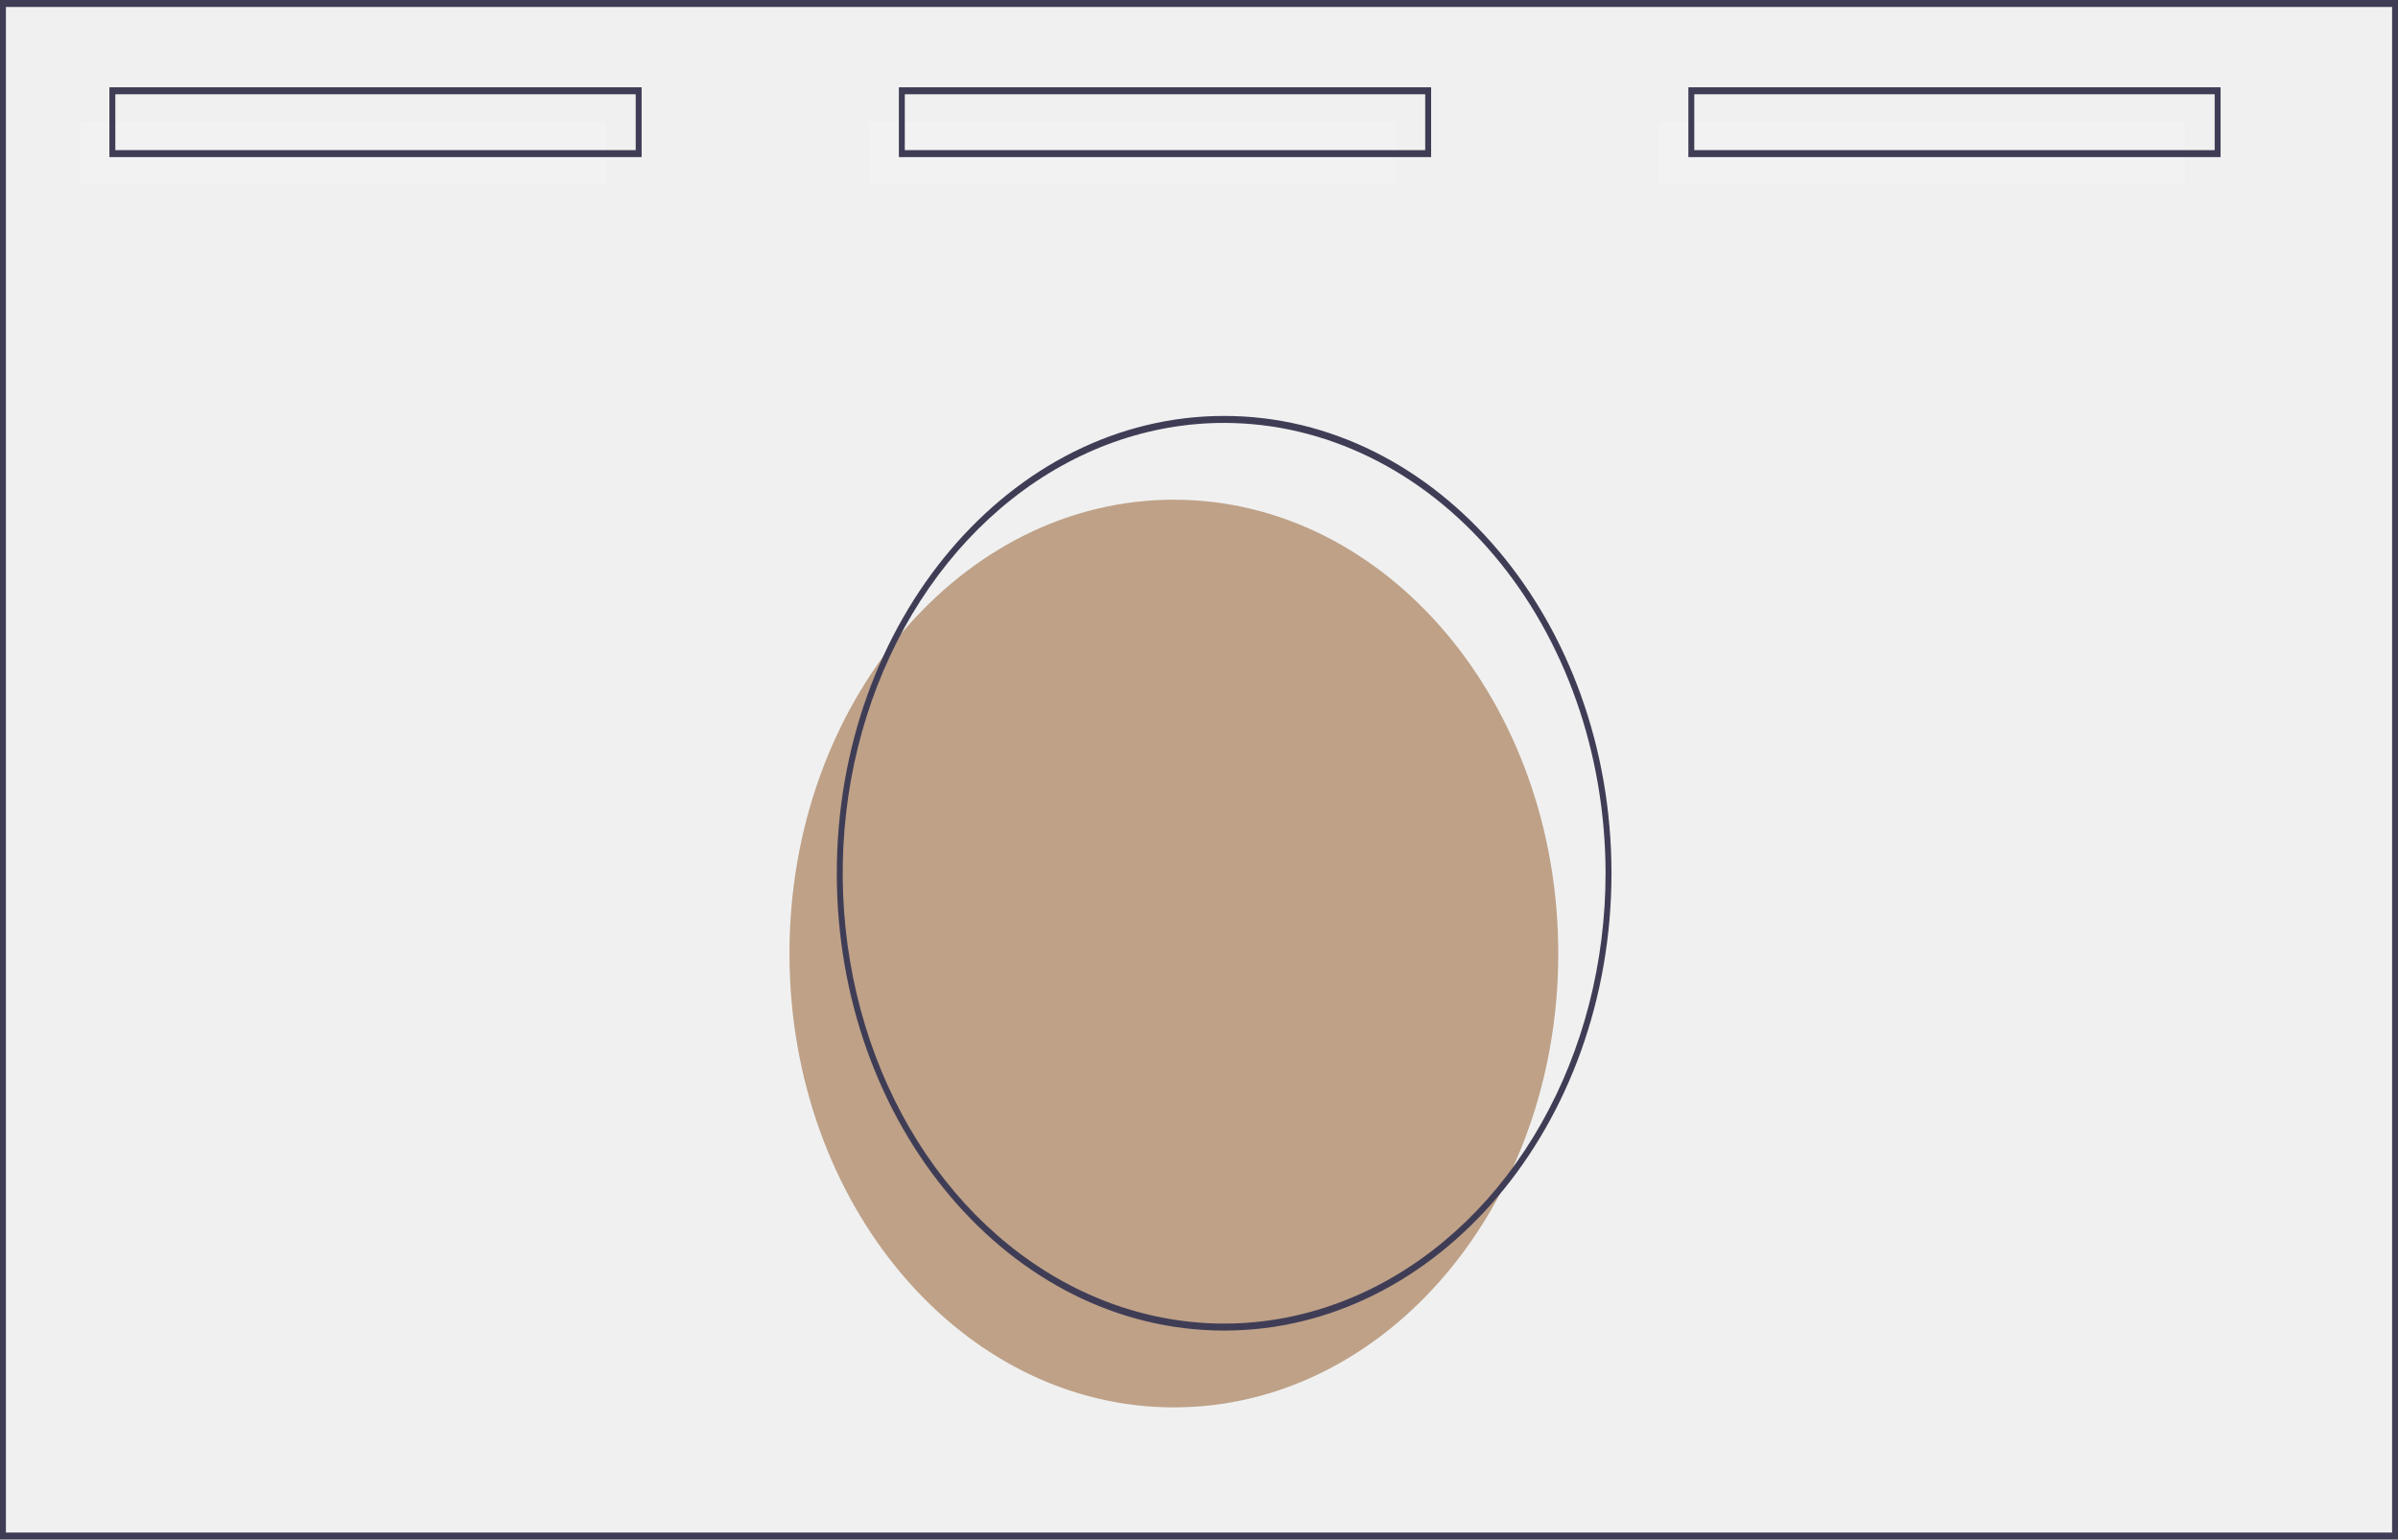
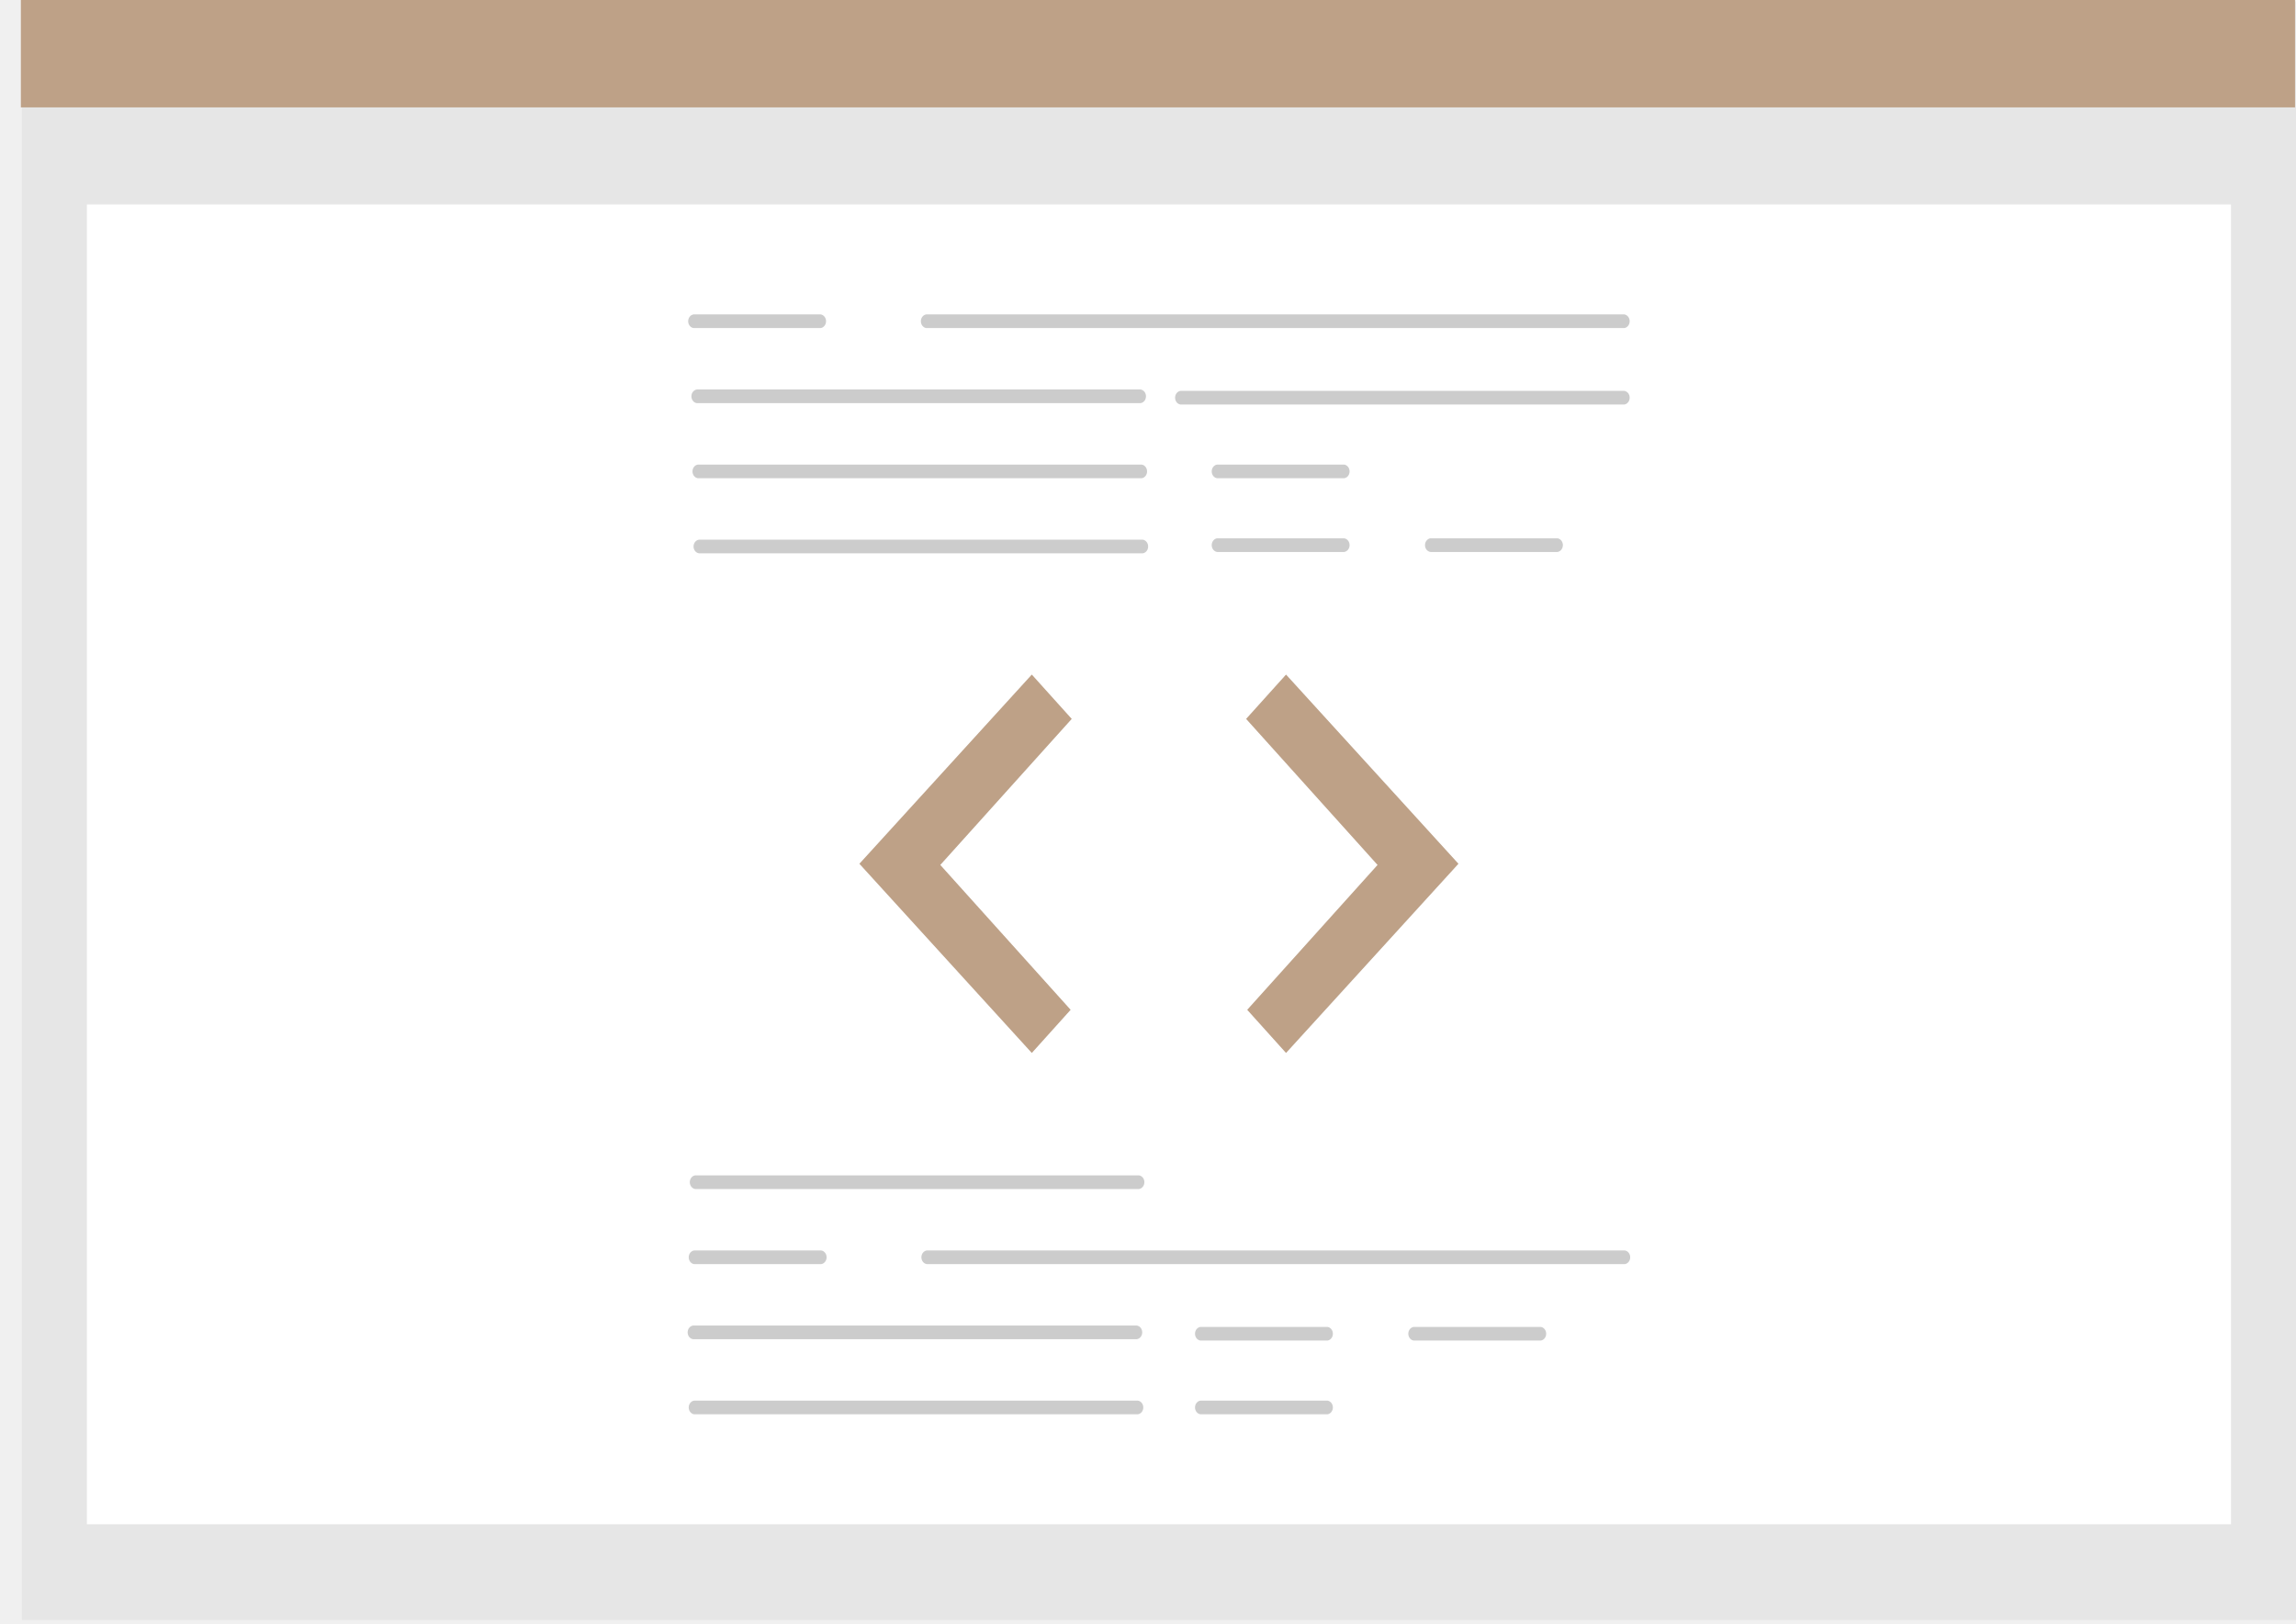
- <svg xmlns="http://www.w3.org/2000/svg" width="109" height="70" viewBox="0 0 109 70" fill="none">
-   <g id="devLogo">
-     <path id="Vector" d="M53.358 63.991C63.007 63.991 70.83 54.753 70.83 43.356C70.83 31.96 63.007 22.721 53.358 22.721C43.708 22.721 35.885 31.96 35.885 43.356C35.885 54.753 43.708 63.991 53.358 63.991Z" fill="#BEA187" />
-     <path id="Vector_2" d="M55.642 60.499C45.934 60.499 38.036 51.171 38.036 39.706C38.036 28.24 45.934 18.912 55.642 18.912C65.351 18.912 73.249 28.24 73.249 39.706C73.249 51.171 65.351 60.499 55.642 60.499ZM55.642 19.229C52.213 19.229 48.861 20.43 46.01 22.68C43.159 24.93 40.937 28.128 39.624 31.87C38.312 35.611 37.969 39.728 38.638 43.7C39.307 47.672 40.958 51.321 43.383 54.184C45.807 57.048 48.897 58.998 52.26 59.788C55.623 60.578 59.109 60.173 62.277 58.623C65.445 57.073 68.153 54.449 70.058 51.081C71.963 47.714 72.98 43.755 72.98 39.706C72.975 34.277 71.147 29.072 67.896 25.233C64.646 21.395 60.239 19.235 55.642 19.229V19.229Z" fill="#3F3D56" />
-     <path id="Vector_3" d="M109 70H0V0H109V70ZM0.269 69.683H108.731V0.317H0.269V69.683Z" fill="#3F3D56" />
-     <path id="Vector_4" d="M27.552 5.556H3.629V8.413H27.552V5.556Z" fill="#F2F2F2" />
-     <path id="Vector_5" d="M63.438 5.556H39.514V8.413H63.438V5.556Z" fill="#F2F2F2" />
-     <path id="Vector_6" d="M99.323 5.556H75.4V8.413H99.323V5.556Z" fill="#F2F2F2" />
-     <path id="Vector_7" d="M29.165 7.143H4.973V3.969H29.165V7.143ZM5.242 6.826H28.896V4.286H5.242V6.826Z" fill="#3F3D56" />
-     <path id="Vector_8" d="M65.051 7.143H40.858V3.969H65.051V7.143ZM41.127 6.826H64.782V4.286H41.127V6.826Z" fill="#3F3D56" />
-     <path id="Vector_9" d="M100.936 7.143H76.744V3.969H100.936V7.143ZM77.013 6.826H100.667V4.286H77.013V6.826Z" fill="#3F3D56" />
+ <svg xmlns="http://www.w3.org/2000/svg" width="99" height="70" viewBox="0 0 99 70" fill="none">
+   <g id="designLogo">
+     <path id="Vector" d="M99 0.062H0.942V69.84H99V0.062Z" fill="#E6E6E6" />
+     <path id="Vector_2" d="M96.196 8.814H3.746V65.712H96.196V8.814Z" fill="white" />
+     <path id="Vector_3" d="M98.958 0H0.9V4.629H98.958V0Z" fill="#BEA187" />
+     <path id="Vector_4" d="M70.037 14.143H39.938C39.874 14.134 39.815 14.099 39.772 14.044C39.729 13.99 39.706 13.921 39.706 13.849C39.706 13.777 39.729 13.707 39.772 13.653C39.815 13.599 39.874 13.564 39.938 13.554H70.037C70.101 13.564 70.16 13.599 70.203 13.653C70.246 13.707 70.269 13.777 70.269 13.849C70.269 13.921 70.246 13.99 70.203 14.044C70.16 14.099 70.101 14.134 70.037 14.143Z" fill="#CCCCCC" />
+     <path id="Vector_5" d="M49.181 17.38H30.044C29.98 17.371 29.921 17.336 29.878 17.282C29.836 17.227 29.812 17.158 29.812 17.086C29.812 17.014 29.836 16.944 29.878 16.89C29.921 16.836 29.98 16.801 30.044 16.791H49.181C49.245 16.801 49.304 16.836 49.347 16.89C49.39 16.944 49.413 17.014 49.413 17.086C49.413 17.158 49.39 17.227 49.347 17.282C49.304 17.336 49.245 17.371 49.181 17.38Z" fill="#CCCCCC" />
+     <path id="Vector_6" d="M70.037 17.439H50.9C50.836 17.43 50.777 17.395 50.734 17.341C50.691 17.286 50.668 17.217 50.668 17.145C50.668 17.073 50.691 17.003 50.734 16.949C50.777 16.895 50.836 16.86 50.9 16.851H70.037C70.101 16.86 70.16 16.895 70.203 16.949C70.246 17.003 70.269 17.073 70.269 17.145C70.269 17.217 70.246 17.286 70.203 17.341C70.16 17.395 70.101 17.43 70.037 17.439H70.037Z" fill="#CCCCCC" />
+     <path id="Vector_7" d="M49.228 20.617H30.091C30.027 20.608 29.968 20.573 29.925 20.519C29.882 20.465 29.859 20.395 29.859 20.323C29.859 20.251 29.882 20.181 29.925 20.127C29.968 20.073 30.027 20.038 30.091 20.029H49.228C49.292 20.038 49.351 20.073 49.394 20.127C49.437 20.181 49.46 20.251 49.46 20.323C49.46 20.395 49.437 20.465 49.394 20.519C49.351 20.573 49.292 20.608 49.228 20.617Z" fill="#CCCCCC" />
+     <path id="Vector_8" d="M49.274 23.854H30.137C30.073 23.845 30.014 23.81 29.971 23.756C29.929 23.702 29.905 23.632 29.905 23.56C29.905 23.488 29.929 23.419 29.971 23.364C30.014 23.31 30.073 23.275 30.137 23.266H49.274C49.338 23.275 49.397 23.31 49.44 23.364C49.483 23.419 49.506 23.488 49.506 23.56C49.506 23.632 49.483 23.702 49.44 23.756C49.397 23.81 49.338 23.845 49.274 23.854Z" fill="#CCCCCC" />
+     <path id="Vector_9" d="M57.96 20.617H52.479C52.415 20.608 52.356 20.573 52.313 20.519C52.27 20.465 52.247 20.395 52.247 20.323C52.247 20.251 52.27 20.181 52.313 20.127C52.356 20.073 52.415 20.038 52.479 20.029H57.96C58.024 20.038 58.083 20.073 58.126 20.127C58.169 20.181 58.192 20.251 58.192 20.323C58.192 20.395 58.169 20.465 58.126 20.519C58.083 20.573 58.024 20.608 57.96 20.617Z" fill="#CCCCCC" />
+     <path id="Vector_10" d="M57.96 23.796H52.479C52.415 23.786 52.356 23.751 52.313 23.697C52.27 23.643 52.247 23.573 52.247 23.501C52.247 23.429 52.27 23.36 52.313 23.306C52.356 23.252 52.415 23.216 52.479 23.207H57.96C58.024 23.216 58.083 23.252 58.126 23.306C58.169 23.36 58.192 23.429 58.192 23.501C58.192 23.573 58.169 23.643 58.126 23.697C58.083 23.751 58.024 23.786 57.96 23.796Z" fill="#CCCCCC" />
+     <path id="Vector_11" d="M67.157 23.796H61.676C61.612 23.786 61.553 23.751 61.51 23.697C61.467 23.643 61.444 23.573 61.444 23.501C61.444 23.429 61.467 23.36 61.51 23.306C61.553 23.252 61.612 23.216 61.676 23.207H67.157C67.221 23.216 67.28 23.252 67.323 23.306C67.366 23.36 67.389 23.429 67.389 23.501C67.389 23.573 67.366 23.643 67.323 23.697C67.28 23.751 67.221 23.786 67.157 23.796Z" fill="#CCCCCC" />
+     <path id="Vector_12" d="M35.386 14.143H29.905C29.841 14.134 29.782 14.099 29.739 14.044C29.696 13.99 29.673 13.921 29.673 13.849C29.673 13.777 29.696 13.707 29.739 13.653C29.782 13.599 29.841 13.564 29.905 13.554H35.386C35.45 13.564 35.509 13.599 35.552 13.653C35.595 13.707 35.618 13.777 35.618 13.849C35.618 13.921 35.595 13.99 35.552 14.044C35.509 14.099 35.45 14.134 35.386 14.143Z" fill="#CCCCCC" />
+     <path id="Vector_13" d="M49.112 51.26H29.975C29.911 51.251 29.852 51.215 29.809 51.161C29.766 51.107 29.743 51.038 29.743 50.966C29.743 50.894 29.766 50.824 29.809 50.77C29.852 50.716 29.911 50.681 29.975 50.671H49.112C49.176 50.681 49.235 50.716 49.278 50.77C49.32 50.824 49.344 50.894 49.344 50.966C49.344 51.038 49.32 51.107 49.278 51.161C49.235 51.215 49.176 51.251 49.112 51.26H49.112Z" fill="#CCCCCC" />
+     <path id="Vector_14" d="M49.019 57.734H29.882C29.818 57.725 29.759 57.69 29.716 57.636C29.673 57.582 29.65 57.512 29.65 57.44C29.65 57.368 29.673 57.298 29.716 57.244C29.759 57.19 29.818 57.155 29.882 57.146H49.019C49.083 57.155 49.142 57.19 49.185 57.244C49.227 57.298 49.251 57.368 49.251 57.44C49.251 57.512 49.227 57.582 49.185 57.636C49.142 57.69 49.083 57.725 49.019 57.734H49.019Z" fill="#CCCCCC" />
+     <path id="Vector_15" d="M49.065 60.972H29.928C29.864 60.962 29.805 60.927 29.762 60.873C29.72 60.819 29.696 60.749 29.696 60.677C29.696 60.605 29.72 60.536 29.762 60.482C29.805 60.428 29.864 60.392 29.928 60.383H49.065C49.13 60.392 49.188 60.428 49.231 60.482C49.274 60.536 49.297 60.605 49.297 60.677C49.297 60.749 49.274 60.819 49.231 60.873C49.188 60.927 49.13 60.962 49.065 60.972H49.065Z" fill="#CCCCCC" />
+     <path id="Vector_16" d="M57.24 57.793H51.759C51.695 57.784 51.636 57.749 51.593 57.695C51.55 57.64 51.527 57.571 51.527 57.499C51.527 57.427 51.55 57.357 51.593 57.303C51.636 57.249 51.695 57.214 51.759 57.205H57.24C57.304 57.214 57.363 57.249 57.406 57.303C57.449 57.357 57.472 57.427 57.472 57.499C57.472 57.571 57.449 57.64 57.406 57.695C57.363 57.749 57.304 57.784 57.24 57.793Z" fill="#CCCCCC" />
+     <path id="Vector_17" d="M57.24 60.972H51.759C51.695 60.962 51.636 60.927 51.593 60.873C51.55 60.819 51.527 60.749 51.527 60.677C51.527 60.605 51.55 60.536 51.593 60.482C51.636 60.428 51.695 60.392 51.759 60.383H57.24C57.304 60.392 57.363 60.428 57.406 60.482C57.449 60.536 57.472 60.605 57.472 60.677C57.472 60.749 57.449 60.819 57.406 60.873C57.363 60.927 57.304 60.962 57.24 60.972Z" fill="#CCCCCC" />
+     <path id="Vector_18" d="M66.437 57.793H60.956C60.892 57.784 60.833 57.749 60.79 57.695C60.747 57.64 60.724 57.571 60.724 57.499C60.724 57.427 60.747 57.357 60.79 57.303C60.833 57.249 60.892 57.214 60.956 57.205H66.437C66.501 57.214 66.56 57.249 66.603 57.303C66.646 57.357 66.669 57.427 66.669 57.499C66.669 57.571 66.646 57.64 66.603 57.695C66.56 57.749 66.501 57.784 66.437 57.793Z" fill="#CCCCCC" />
+     <path id="Vector_19" d="M70.06 54.497H39.961C39.897 54.488 39.838 54.453 39.795 54.399C39.752 54.344 39.729 54.275 39.729 54.203C39.729 54.131 39.752 54.061 39.795 54.007C39.838 53.953 39.897 53.918 39.961 53.909H70.06C70.124 53.918 70.183 53.953 70.226 54.007C70.269 54.061 70.292 54.131 70.292 54.203C70.292 54.275 70.269 54.344 70.226 54.399C70.183 54.453 70.124 54.488 70.06 54.497Z" fill="#CCCCCC" />
+     <path id="Vector_20" d="M35.409 54.497H29.928C29.864 54.488 29.805 54.453 29.762 54.399C29.72 54.344 29.696 54.275 29.696 54.203C29.696 54.131 29.72 54.061 29.762 54.007C29.805 53.953 29.864 53.918 29.928 53.909H35.409C35.474 53.918 35.532 53.953 35.575 54.007C35.618 54.061 35.642 54.131 35.642 54.203C35.642 54.275 35.618 54.344 35.575 54.399C35.532 54.453 35.474 54.488 35.409 54.497Z" fill="#CCCCCC" />
+     <path id="Vector_21" d="M44.49 29.084L37.058 37.238L44.49 45.392L46.162 43.534L40.542 37.289L46.209 30.993L44.49 29.084Z" fill="#E6E6E6" />
+     <path id="Vector_22" d="M55.452 29.084L62.884 37.238L55.452 45.392L53.78 43.534L59.4 37.289L53.733 30.993L55.452 29.084Z" fill="#E6E6E6" />
+     <path id="Vector_23" d="M44.49 29.084L37.058 37.238L44.49 45.392L46.162 43.534L40.542 37.289L46.209 30.993L44.49 29.084Z" fill="#BEA187" />
+     <path id="Vector_24" d="M55.452 29.084L62.884 37.238L55.452 45.392L53.78 43.534L59.4 37.289L53.733 30.993L55.452 29.084Z" fill="#BEA187" />
  </g>
</svg>
